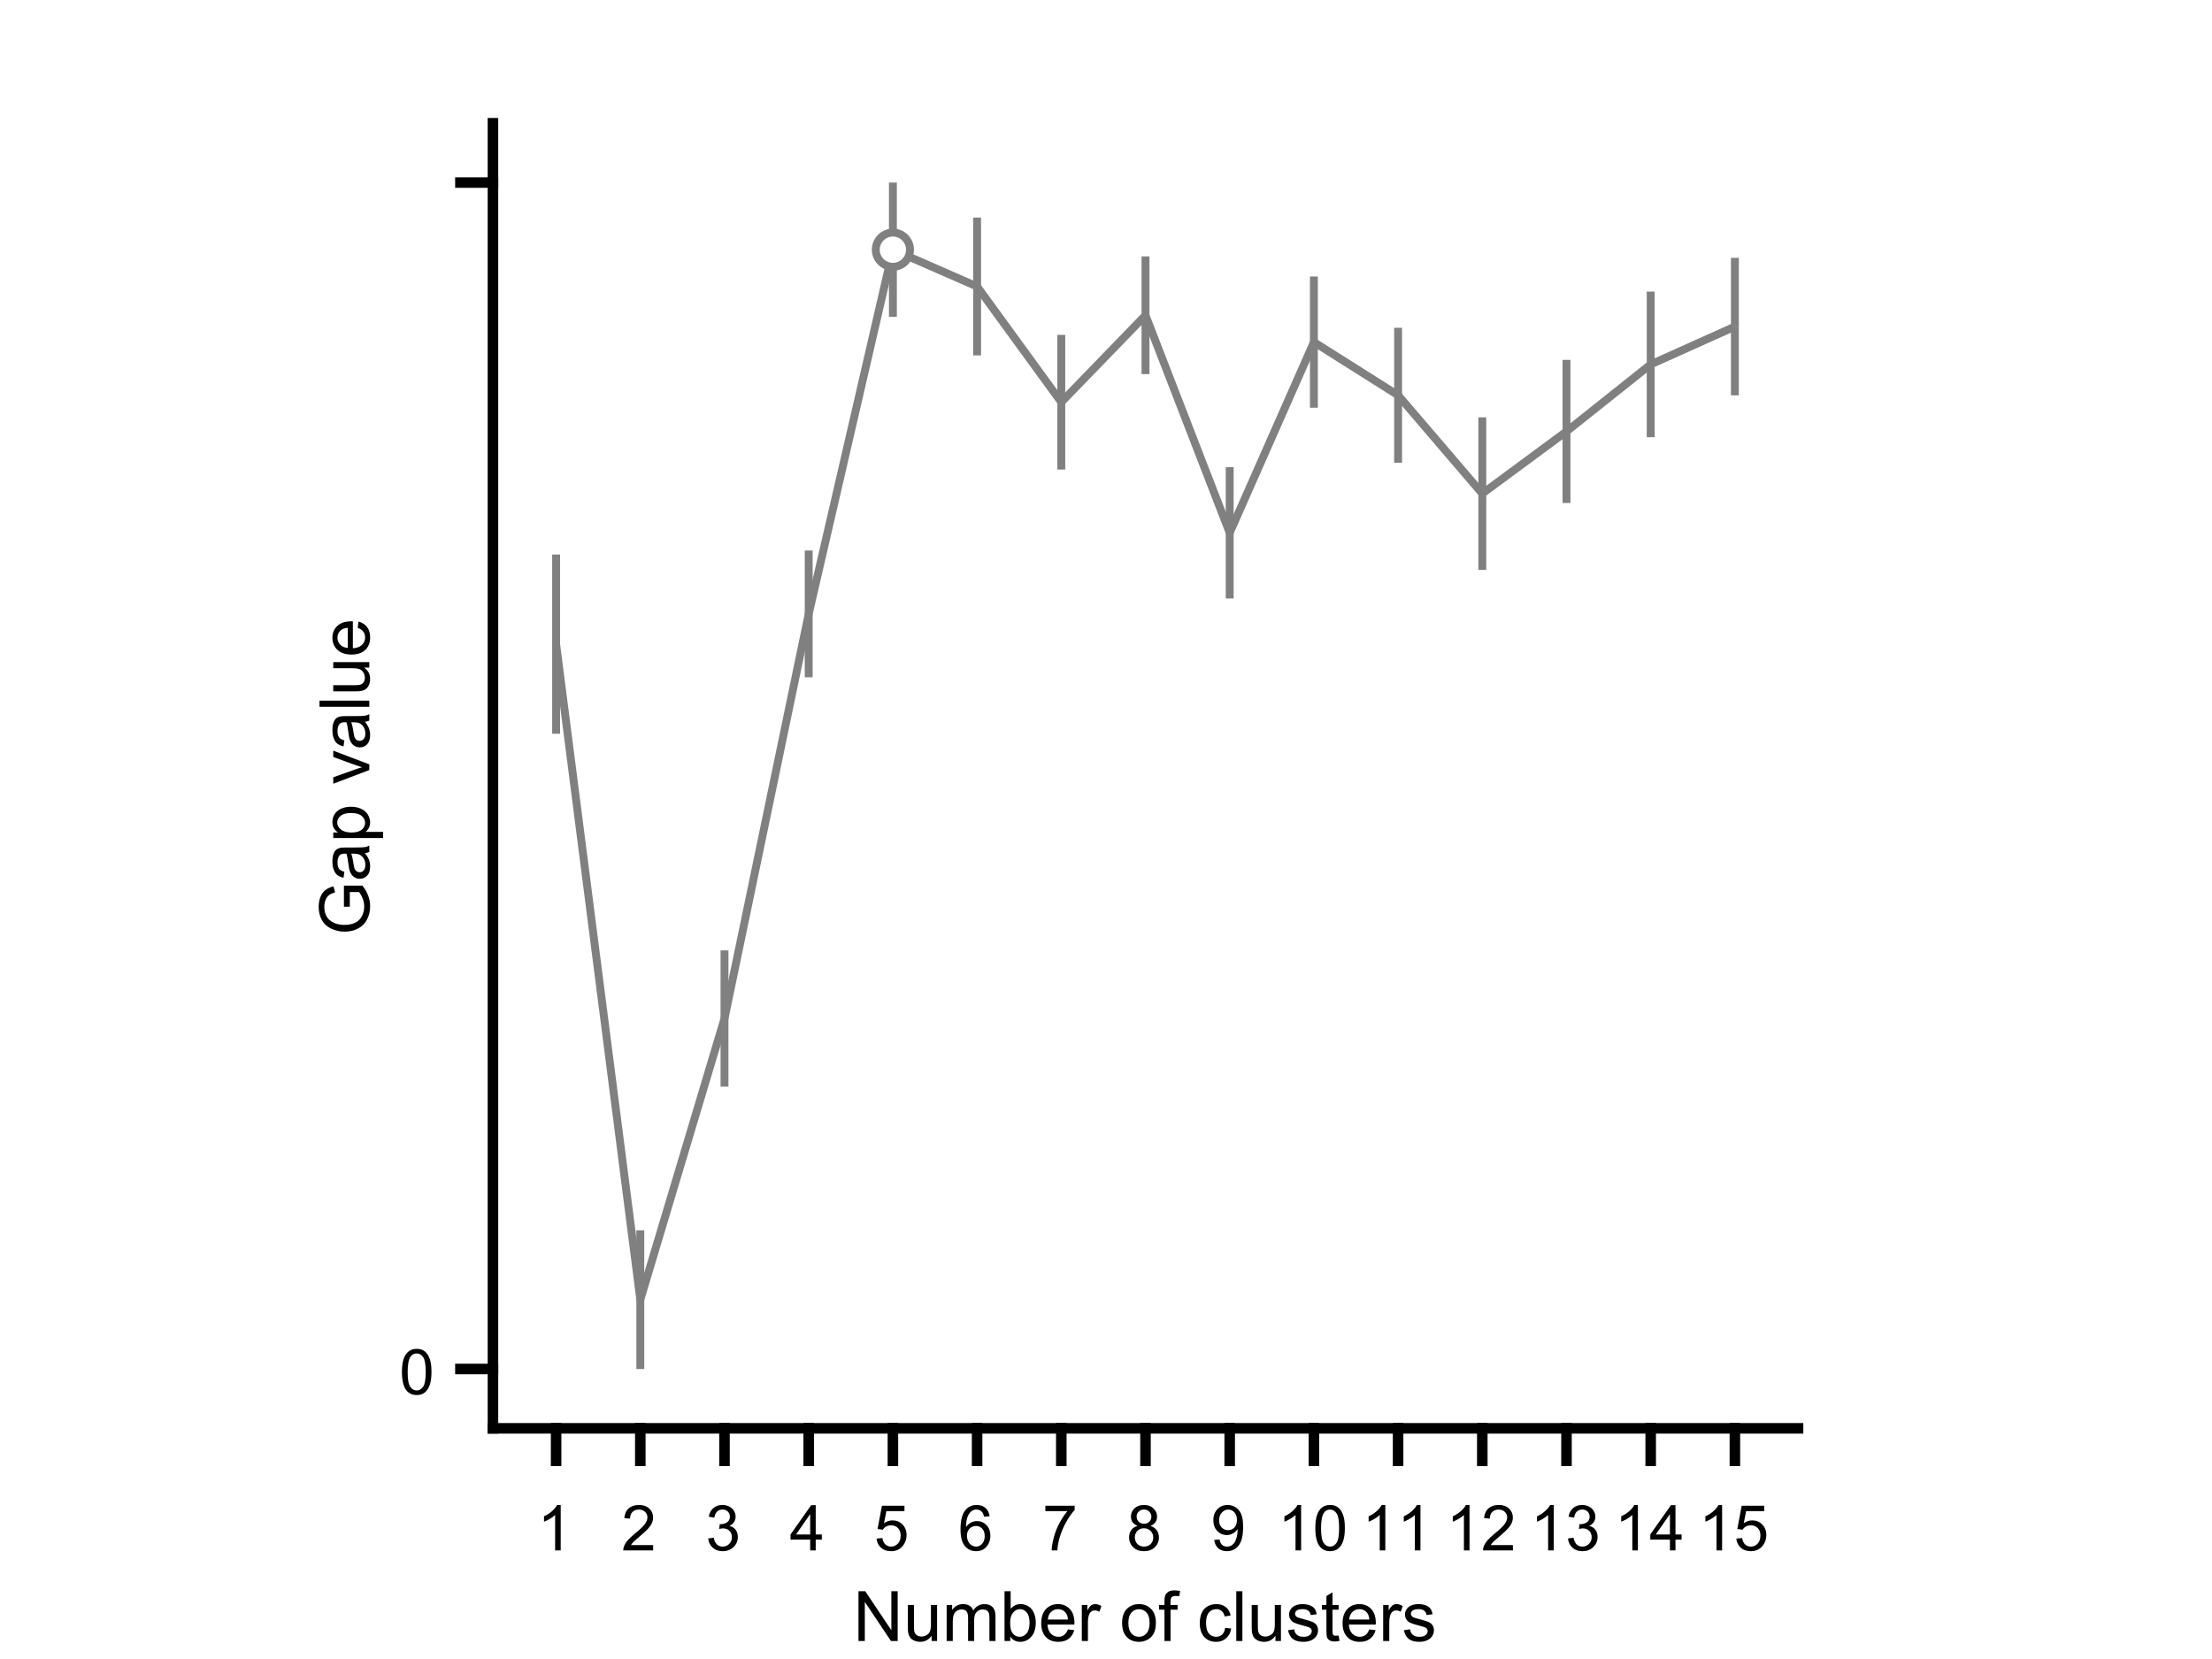
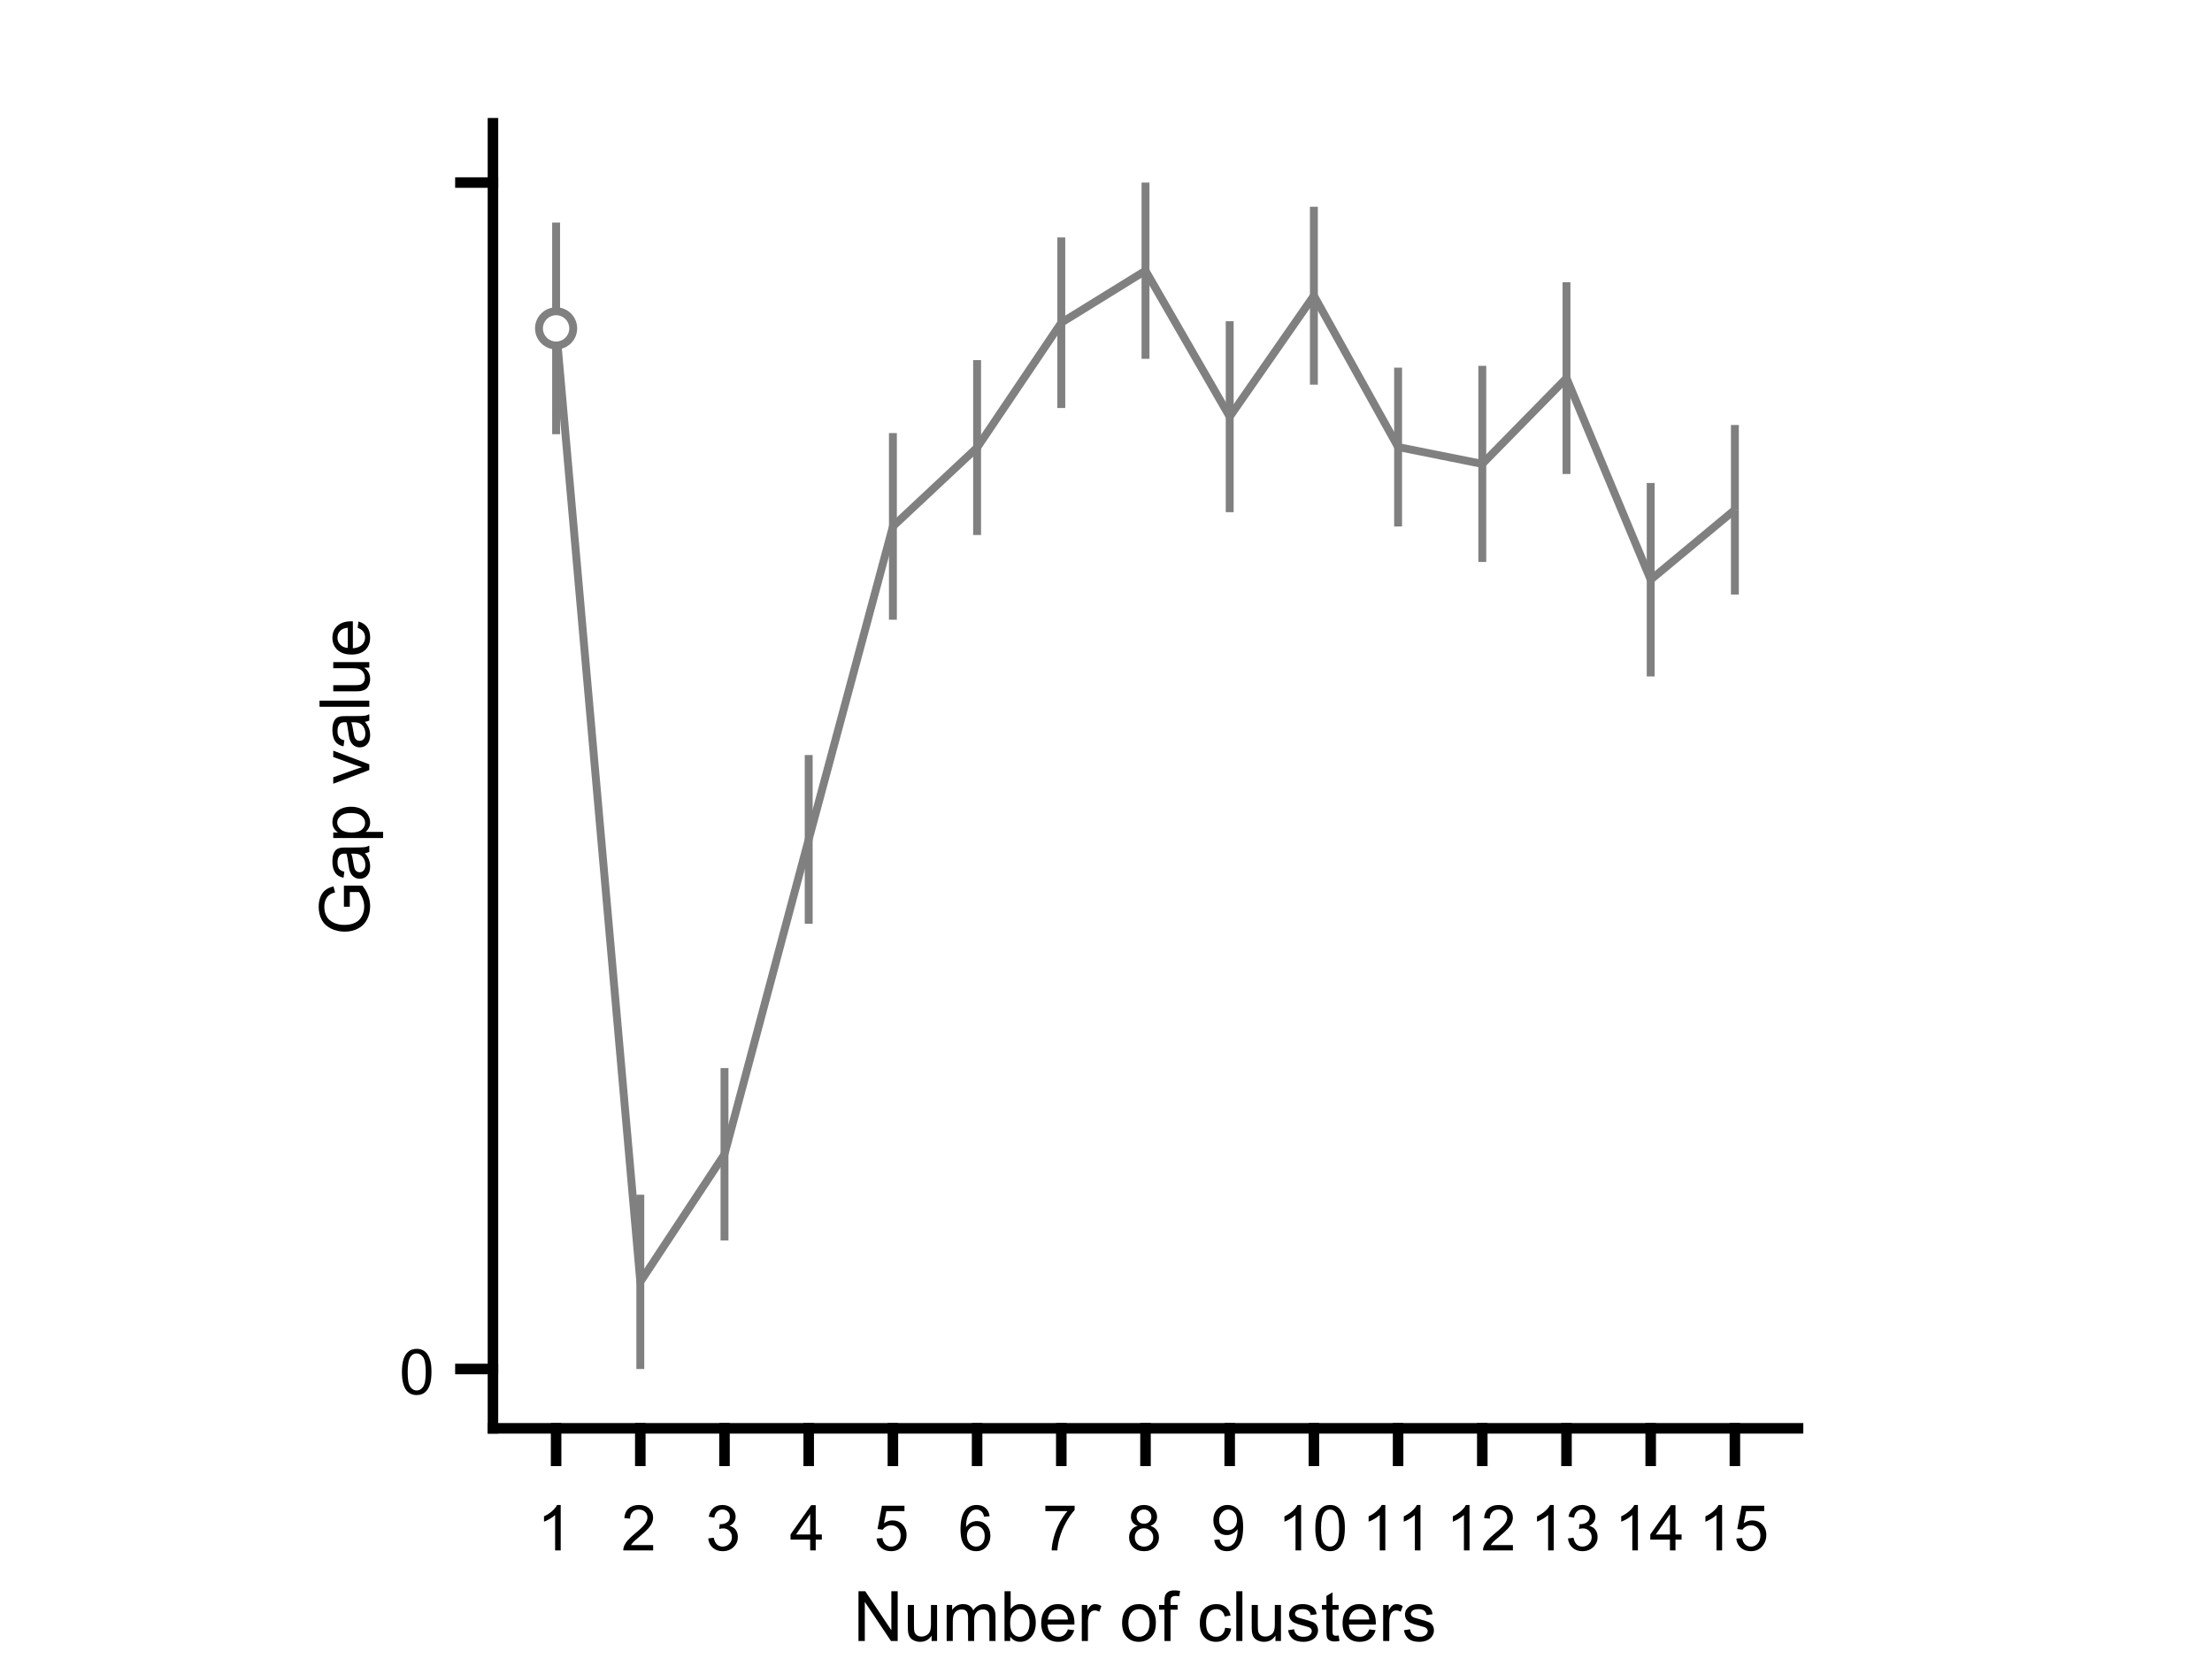
<svg xmlns="http://www.w3.org/2000/svg" style="fill-opacity:1; color-rendering:auto; color-interpolation:auto; text-rendering:auto; stroke:black; stroke-linecap:square; stroke-miterlimit:10; shape-rendering:auto; stroke-opacity:1; fill:black; stroke-dasharray:none; font-weight:normal; stroke-width:1; font-family:'Dialog'; font-style:normal; stroke-linejoin:miter; font-size:12px; stroke-dashoffset:0; image-rendering:auto;" width="700" height="525">
  <defs id="genericDefs" />
  <g>
    <defs id="defs1">
      <clipPath clipPathUnits="userSpaceOnUse" id="clipPath1">
        <path d="M0 0 L700 0 L700 525 L0 525 L0 0 Z" />
      </clipPath>
    </defs>
    <g style="fill:white; stroke:white;">
      <rect x="0" y="0" width="700" style="clip-path:url(#clipPath1); stroke:none;" height="525" />
    </g>
    <g style="fill:white; text-rendering:optimizeSpeed; color-rendering:optimizeSpeed; image-rendering:optimizeSpeed; shape-rendering:crispEdges; stroke:white; color-interpolation:sRGB;">
      <rect x="0" width="700" height="525" y="0" style="stroke:none;" />
    </g>
    <g style="stroke-linecap:butt; fill:gray; text-rendering:geometricPrecision; image-rendering:optimizeQuality; color-rendering:optimizeQuality; stroke-linejoin:round; stroke:gray; color-interpolation:linearRGB; stroke-width:2.5;">
-       <line y2="232.194" style="fill:none;" x1="175.984" x2="175.984" y1="203.843" />
-       <line y2="433.227" style="fill:none;" x1="202.629" x2="202.629" y1="411.275" />
-       <line y2="343.86" style="fill:none;" x1="229.274" x2="229.274" y1="322.306" />
-       <line y2="214.333" style="fill:none;" x1="255.919" x2="255.919" y1="194.277" />
-       <line y2="100.257" style="fill:none;" x1="282.565" x2="282.565" y1="79.015" />
-       <line y2="112.466" style="fill:none;" x1="309.21" x2="309.21" y1="90.666" />
-       <line y2="148.578" style="fill:none;" x1="335.855" x2="335.855" y1="127.278" />
-       <line y2="118.391" style="fill:none;" x1="362.5" x2="362.5" y1="99.767" />
-       <line y2="189.396" style="fill:none;" x1="389.145" x2="389.145" y1="168.619" />
-       <line y2="129.018" style="fill:none;" x1="415.79" x2="415.79" y1="108.258" />
-       <line y2="146.443" style="fill:none;" x1="442.435" x2="442.435" y1="125.083" />
-       <line y2="180.325" style="fill:none;" x1="469.081" x2="469.081" y1="156.2" />
-       <line y2="159.17" style="fill:none;" x1="495.726" x2="495.726" y1="136.529" />
-       <line y2="138.363" style="fill:none;" x1="522.371" x2="522.371" y1="115.317" />
-       <line y2="125.099" style="fill:none;" x1="549.016" x2="549.016" y1="103.35" />
-       <line y2="175.491" style="fill:none;" x1="175.984" x2="175.984" y1="203.843" />
-       <line y2="389.324" style="fill:none;" x1="202.629" x2="202.629" y1="411.275" />
-       <line y2="300.751" style="fill:none;" x1="229.274" x2="229.274" y1="322.306" />
-       <line y2="174.221" style="fill:none;" x1="255.919" x2="255.919" y1="194.277" />
-       <line y2="57.773" style="fill:none;" x1="282.565" x2="282.565" y1="79.015" />
-       <line y2="68.867" style="fill:none;" x1="309.21" x2="309.21" y1="90.666" />
-       <line y2="105.978" style="fill:none;" x1="335.855" x2="335.855" y1="127.278" />
-       <line y2="81.143" style="fill:none;" x1="362.5" x2="362.5" y1="99.767" />
-       <line y2="147.842" style="fill:none;" x1="389.145" x2="389.145" y1="168.619" />
-       <line y2="87.498" style="fill:none;" x1="415.79" x2="415.79" y1="108.258" />
-       <line y2="103.724" style="fill:none;" x1="442.435" x2="442.435" y1="125.083" />
-       <line y2="132.075" style="fill:none;" x1="469.081" x2="469.081" y1="156.2" />
-       <line y2="113.888" style="fill:none;" x1="495.726" x2="495.726" y1="136.529" />
-       <line y2="92.271" style="fill:none;" x1="522.371" x2="522.371" y1="115.317" />
-       <line y2="81.6" style="fill:none;" x1="549.016" x2="549.016" y1="103.35" />
-       <path d="M175.984 203.843 L202.629 411.275 L229.274 322.306 L255.919 194.277 L282.565 79.015 L309.21 90.666 L335.855 127.278 L362.5 99.767 L389.145 168.619 L415.79 108.258 L442.435 125.083 L469.081 156.2 L495.726 136.529 L522.371 115.317 L549.016 103.35" style="fill:none; fill-rule:evenodd;" />
+       <line y2="137.402" style="fill:none;" x1="175.984" x2="175.984" y1="103.916" />
+       <line y2="433.227" style="fill:none;" x1="202.629" x2="202.629" y1="405.647" />
+       <line y2="392.538" style="fill:none;" x1="229.274" x2="229.274" y1="365.266" />
+       <line y2="292.318" style="fill:none;" x1="255.919" x2="255.919" y1="265.63" />
+       <line y2="196.117" style="fill:none;" x1="282.565" x2="282.565" y1="166.585" />
+       <line y2="169.314" style="fill:none;" x1="309.21" x2="309.21" y1="141.64" />
+       <line y2="129.113" style="fill:none;" x1="335.855" x2="335.855" y1="102.119" />
+       <line y2="113.55" style="fill:none;" x1="362.5" x2="362.5" y1="85.662" />
+       <line y2="162.081" style="fill:none;" x1="389.145" x2="389.145" y1="131.872" />
+       <line y2="121.726" style="fill:none;" x1="415.79" x2="415.79" y1="93.574" />
+       <line y2="166.595" style="fill:none;" x1="442.435" x2="442.435" y1="141.471" />
+       <line y2="177.84" style="fill:none;" x1="469.081" x2="469.081" y1="146.806" />
+       <line y2="150.005" style="fill:none;" x1="495.726" x2="495.726" y1="119.66" />
+       <line y2="214.072" style="fill:none;" x1="522.371" x2="522.371" y1="183.458" />
+       <line y2="188.134" style="fill:none;" x1="549.016" x2="549.016" y1="161.315" />
+       <line y2="70.43" style="fill:none;" x1="175.984" x2="175.984" y1="103.916" />
+       <line y2="378.068" style="fill:none;" x1="202.629" x2="202.629" y1="405.647" />
+       <line y2="337.995" style="fill:none;" x1="229.274" x2="229.274" y1="365.266" />
+       <line y2="238.941" style="fill:none;" x1="255.919" x2="255.919" y1="265.63" />
+       <line y2="137.054" style="fill:none;" x1="282.565" x2="282.565" y1="166.585" />
+       <line y2="113.965" style="fill:none;" x1="309.21" x2="309.21" y1="141.64" />
+       <line y2="75.126" style="fill:none;" x1="335.855" x2="335.855" y1="102.119" />
+       <line y2="57.773" style="fill:none;" x1="362.5" x2="362.5" y1="85.662" />
+       <line y2="101.664" style="fill:none;" x1="389.145" x2="389.145" y1="131.872" />
+       <line y2="65.421" style="fill:none;" x1="415.79" x2="415.79" y1="93.574" />
+       <line y2="116.348" style="fill:none;" x1="442.435" x2="442.435" y1="141.471" />
+       <line y2="115.773" style="fill:none;" x1="469.081" x2="469.081" y1="146.806" />
+       <line y2="89.314" style="fill:none;" x1="495.726" x2="495.726" y1="119.66" />
+       <line y2="152.844" style="fill:none;" x1="522.371" x2="522.371" y1="183.458" />
+       <line y2="134.497" style="fill:none;" x1="549.016" x2="549.016" y1="161.315" />
+       <path d="M175.984 103.916 L202.629 405.647 L229.274 365.266 L255.919 265.63 L282.565 166.585 L309.21 141.64 L335.855 102.119 L362.5 85.662 L389.145 131.872 L415.79 93.574 L442.435 141.471 L469.081 146.806 L495.726 119.66 L522.371 183.458 L549.016 161.315" style="fill:none; fill-rule:evenodd;" />
    </g>
-     <g transform="translate(282.5645,79.0148)" style="fill:white; text-rendering:geometricPrecision; color-rendering:optimizeQuality; image-rendering:optimizeQuality; color-interpolation:linearRGB; stroke:white;">
+     <g transform="translate(175.9839,103.9158)" style="fill:white; text-rendering:geometricPrecision; color-rendering:optimizeQuality; image-rendering:optimizeQuality; color-interpolation:linearRGB; stroke:white;">
      <circle r="5.417" style="stroke:none;" cx="0" cy="0" />
    </g>
-     <g transform="translate(282.5645,79.0148)" style="stroke-linecap:butt; fill:gray; text-rendering:geometricPrecision; image-rendering:optimizeQuality; color-rendering:optimizeQuality; stroke-linejoin:round; stroke:gray; color-interpolation:linearRGB; stroke-width:2.5;">
+     <g transform="translate(175.9839,103.9158)" style="stroke-linecap:butt; fill:gray; text-rendering:geometricPrecision; image-rendering:optimizeQuality; color-rendering:optimizeQuality; stroke-linejoin:round; stroke:gray; color-interpolation:linearRGB; stroke-width:2.5;">
      <path style="stroke:none;" d="M0 -4.167 C2.301 -4.167 4.167 -2.301 4.167 0 L4.167 0 C4.167 2.301 2.301 4.167 -0 4.167 C-2.301 4.167 -4.167 2.301 -4.167 -0 C-4.167 -2.301 -2.301 -4.167 0 -4.167 ZM0 -6.667 C-3.682 -6.667 -6.667 -3.682 -6.667 -0 C-6.667 3.682 -3.682 6.667 -0 6.667 C3.682 6.667 6.667 3.682 6.667 0 L6.667 0 C6.667 -3.682 3.682 -6.667 0 -6.667 Z" />
    </g>
    <g style="text-rendering:geometricPrecision; stroke-width:3.333; color-interpolation:linearRGB; color-rendering:optimizeQuality; image-rendering:optimizeQuality; stroke-linejoin:round;">
      <line y2="452" style="fill:none;" x1="156" x2="569" y1="452" />
      <line y2="462.3" style="fill:none;" x1="175.984" x2="175.984" y1="452" />
      <line y2="462.3" style="fill:none;" x1="202.629" x2="202.629" y1="452" />
      <line y2="462.3" style="fill:none;" x1="229.274" x2="229.274" y1="452" />
      <line y2="462.3" style="fill:none;" x1="255.919" x2="255.919" y1="452" />
      <line y2="462.3" style="fill:none;" x1="282.565" x2="282.565" y1="452" />
      <line y2="462.3" style="fill:none;" x1="309.21" x2="309.21" y1="452" />
      <line y2="462.3" style="fill:none;" x1="335.855" x2="335.855" y1="452" />
      <line y2="462.3" style="fill:none;" x1="362.5" x2="362.5" y1="452" />
      <line y2="462.3" style="fill:none;" x1="389.145" x2="389.145" y1="452" />
      <line y2="462.3" style="fill:none;" x1="415.79" x2="415.79" y1="452" />
      <line y2="462.3" style="fill:none;" x1="442.435" x2="442.435" y1="452" />
      <line y2="462.3" style="fill:none;" x1="469.081" x2="469.081" y1="452" />
      <line y2="462.3" style="fill:none;" x1="495.726" x2="495.726" y1="452" />
      <line y2="462.3" style="fill:none;" x1="522.371" x2="522.371" y1="452" />
      <line y2="462.3" style="fill:none;" x1="549.016" x2="549.016" y1="452" />
    </g>
    <g transform="translate(175.9839,469.6334)" style="font-size:20px; text-rendering:geometricPrecision; color-rendering:optimizeQuality; image-rendering:optimizeQuality; font-family:'SansSerif'; color-interpolation:linearRGB;">
      <path style="stroke:none;" d="M1.453 21 L-0.312 21 L-0.312 9.797 Q-0.938 10.406 -1.969 11.008 Q-3 11.609 -3.828 11.922 L-3.828 10.219 Q-2.344 9.531 -1.242 8.539 Q-0.141 7.547 0.312 6.625 L1.453 6.625 L1.453 21 Z" />
    </g>
    <g transform="translate(202.629,469.6334)" style="font-size:20px; text-rendering:geometricPrecision; color-rendering:optimizeQuality; image-rendering:optimizeQuality; font-family:'SansSerif'; color-interpolation:linearRGB;">
      <path style="stroke:none;" d="M4.062 19.312 L4.062 21 L-5.391 21 Q-5.406 20.359 -5.188 19.781 Q-4.828 18.812 -4.031 17.875 Q-3.234 16.938 -1.734 15.703 Q0.609 13.797 1.43 12.68 Q2.25 11.562 2.25 10.562 Q2.25 9.516 1.5 8.797 Q0.75 8.078 -0.453 8.078 Q-1.719 8.078 -2.484 8.844 Q-3.25 9.609 -3.25 10.953 L-5.062 10.766 Q-4.875 8.75 -3.664 7.688 Q-2.453 6.625 -0.406 6.625 Q1.641 6.625 2.844 7.766 Q4.047 8.906 4.047 10.594 Q4.047 11.453 3.695 12.289 Q3.344 13.125 2.531 14.039 Q1.719 14.953 -0.172 16.562 Q-1.766 17.891 -2.211 18.359 Q-2.656 18.828 -2.953 19.312 L4.062 19.312 Z" />
    </g>
    <g transform="translate(229.2742,469.6334)" style="font-size:20px; text-rendering:geometricPrecision; color-rendering:optimizeQuality; image-rendering:optimizeQuality; font-family:'SansSerif'; color-interpolation:linearRGB;">
      <path style="stroke:none;" d="M-5.156 17.219 L-3.406 16.984 Q-3.094 18.484 -2.367 19.141 Q-1.641 19.797 -0.594 19.797 Q0.641 19.797 1.492 18.938 Q2.344 18.078 2.344 16.812 Q2.344 15.594 1.555 14.812 Q0.766 14.031 -0.453 14.031 Q-0.953 14.031 -1.688 14.219 L-1.5 12.672 Q-1.328 12.703 -1.219 12.703 Q-0.094 12.703 0.805 12.117 Q1.703 11.531 1.703 10.312 Q1.703 9.344 1.047 8.703 Q0.391 8.062 -0.641 8.062 Q-1.656 8.062 -2.344 8.711 Q-3.031 9.359 -3.219 10.641 L-4.984 10.328 Q-4.656 8.562 -3.516 7.594 Q-2.375 6.625 -0.672 6.625 Q0.5 6.625 1.484 7.125 Q2.469 7.625 2.992 8.5 Q3.516 9.375 3.516 10.344 Q3.516 11.266 3.016 12.031 Q2.516 12.797 1.547 13.25 Q2.812 13.531 3.516 14.461 Q4.219 15.391 4.219 16.766 Q4.219 18.641 2.852 19.945 Q1.484 21.25 -0.609 21.25 Q-2.5 21.25 -3.742 20.125 Q-4.984 19 -5.156 17.219 Z" />
    </g>
    <g transform="translate(255.9194,469.6334)" style="font-size:20px; text-rendering:geometricPrecision; color-rendering:optimizeQuality; image-rendering:optimizeQuality; font-family:'SansSerif'; color-interpolation:linearRGB;">
      <path style="stroke:none;" d="M0.469 21 L0.469 17.578 L-5.75 17.578 L-5.75 15.953 L0.781 6.688 L2.219 6.688 L2.219 15.953 L4.156 15.953 L4.156 17.578 L2.219 17.578 L2.219 21 L0.469 21 ZM0.469 15.953 L0.469 9.5 L-4.016 15.953 L0.469 15.953 Z" />
    </g>
    <g transform="translate(282.5645,469.6334)" style="font-size:20px; text-rendering:geometricPrecision; color-rendering:optimizeQuality; image-rendering:optimizeQuality; font-family:'SansSerif'; color-interpolation:linearRGB;">
      <path style="stroke:none;" d="M-5.172 17.25 L-3.328 17.094 Q-3.125 18.438 -2.375 19.117 Q-1.625 19.797 -0.562 19.797 Q0.703 19.797 1.578 18.844 Q2.453 17.891 2.453 16.297 Q2.453 14.797 1.609 13.93 Q0.766 13.062 -0.594 13.062 Q-1.453 13.062 -2.133 13.445 Q-2.812 13.828 -3.203 14.453 L-4.859 14.234 L-3.469 6.875 L3.656 6.875 L3.656 8.562 L-2.062 8.562 L-2.828 12.406 Q-1.547 11.5 -0.125 11.5 Q1.75 11.5 3.039 12.805 Q4.328 14.109 4.328 16.141 Q4.328 18.094 3.188 19.5 Q1.812 21.25 -0.562 21.25 Q-2.516 21.25 -3.758 20.156 Q-5 19.062 -5.172 17.25 Z" />
    </g>
    <g transform="translate(309.2097,469.6334)" style="font-size:20px; text-rendering:geometricPrecision; color-rendering:optimizeQuality; image-rendering:optimizeQuality; font-family:'SansSerif'; color-interpolation:linearRGB;">
      <path style="stroke:none;" d="M3.953 10.188 L2.203 10.328 Q1.969 9.297 1.547 8.828 Q0.828 8.062 -0.219 8.062 Q-1.062 8.062 -1.688 8.531 Q-2.516 9.141 -3 10.305 Q-3.484 11.469 -3.5 13.609 Q-2.859 12.656 -1.945 12.188 Q-1.031 11.719 -0.016 11.719 Q1.734 11.719 2.969 13.008 Q4.203 14.297 4.203 16.344 Q4.203 17.703 3.625 18.859 Q3.047 20.016 2.031 20.633 Q1.016 21.25 -0.281 21.25 Q-2.469 21.25 -3.859 19.633 Q-5.25 18.016 -5.25 14.297 Q-5.25 10.156 -3.719 8.266 Q-2.375 6.625 -0.109 6.625 Q1.578 6.625 2.656 7.57 Q3.734 8.516 3.953 10.188 ZM-3.219 16.359 Q-3.219 17.266 -2.836 18.094 Q-2.453 18.922 -1.758 19.359 Q-1.062 19.797 -0.312 19.797 Q0.812 19.797 1.609 18.898 Q2.406 18 2.406 16.453 Q2.406 14.969 1.617 14.117 Q0.828 13.266 -0.375 13.266 Q-1.562 13.266 -2.391 14.117 Q-3.219 14.969 -3.219 16.359 Z" />
    </g>
    <g transform="translate(335.8548,469.6334)" style="font-size:20px; text-rendering:geometricPrecision; color-rendering:optimizeQuality; image-rendering:optimizeQuality; font-family:'SansSerif'; color-interpolation:linearRGB;">
      <path style="stroke:none;" d="M-5.047 8.562 L-5.047 6.875 L4.219 6.875 L4.219 8.234 Q2.844 9.688 1.5 12.102 Q0.156 14.516 -0.562 17.062 Q-1.094 18.859 -1.25 21 L-3.047 21 Q-3.016 19.312 -2.383 16.922 Q-1.75 14.531 -0.562 12.305 Q0.625 10.078 1.953 8.562 L-5.047 8.562 Z" />
    </g>
    <g transform="translate(362.5,469.6334)" style="font-size:20px; text-rendering:geometricPrecision; color-rendering:optimizeQuality; image-rendering:optimizeQuality; font-family:'SansSerif'; color-interpolation:linearRGB;">
      <path style="stroke:none;" d="M-2.469 13.234 Q-3.562 12.828 -4.086 12.086 Q-4.609 11.344 -4.609 10.312 Q-4.609 8.75 -3.484 7.688 Q-2.359 6.625 -0.5 6.625 Q1.375 6.625 2.516 7.711 Q3.656 8.797 3.656 10.359 Q3.656 11.359 3.133 12.094 Q2.609 12.828 1.547 13.234 Q2.875 13.672 3.562 14.625 Q4.25 15.578 4.25 16.906 Q4.25 18.75 2.945 20 Q1.641 21.25 -0.469 21.25 Q-2.594 21.25 -3.891 19.992 Q-5.188 18.734 -5.188 16.859 Q-5.188 15.469 -4.477 14.523 Q-3.766 13.578 -2.469 13.234 ZM-2.812 10.25 Q-2.812 11.266 -2.156 11.914 Q-1.5 12.562 -0.469 12.562 Q0.547 12.562 1.203 11.922 Q1.859 11.281 1.859 10.359 Q1.859 9.391 1.188 8.727 Q0.516 8.062 -0.484 8.062 Q-1.484 8.062 -2.148 8.711 Q-2.812 9.359 -2.812 10.25 ZM-3.375 16.875 Q-3.375 17.625 -3.023 18.328 Q-2.672 19.031 -1.969 19.414 Q-1.266 19.797 -0.453 19.797 Q0.812 19.797 1.633 18.984 Q2.453 18.172 2.453 16.922 Q2.453 15.656 1.609 14.828 Q0.766 14 -0.516 14 Q-1.75 14 -2.562 14.82 Q-3.375 15.641 -3.375 16.875 Z" />
    </g>
    <g transform="translate(389.1452,469.6334)" style="font-size:20px; text-rendering:geometricPrecision; color-rendering:optimizeQuality; image-rendering:optimizeQuality; font-family:'SansSerif'; color-interpolation:linearRGB;">
      <path style="stroke:none;" d="M-4.906 17.688 L-3.219 17.531 Q-3 18.719 -2.398 19.258 Q-1.797 19.797 -0.844 19.797 Q-0.031 19.797 0.578 19.43 Q1.188 19.062 1.578 18.438 Q1.969 17.812 2.234 16.758 Q2.5 15.703 2.5 14.609 Q2.5 14.5 2.484 14.266 Q1.953 15.094 1.047 15.617 Q0.141 16.141 -0.938 16.141 Q-2.703 16.141 -3.938 14.852 Q-5.172 13.562 -5.172 11.453 Q-5.172 9.281 -3.883 7.953 Q-2.594 6.625 -0.672 6.625 Q0.734 6.625 1.891 7.375 Q3.047 8.125 3.648 9.516 Q4.25 10.906 4.25 13.547 Q4.25 16.297 3.648 17.922 Q3.047 19.547 1.875 20.398 Q0.703 21.25 -0.875 21.25 Q-2.562 21.25 -3.625 20.312 Q-4.688 19.375 -4.906 17.688 ZM2.297 11.375 Q2.297 9.859 1.492 8.969 Q0.688 8.078 -0.453 8.078 Q-1.625 8.078 -2.492 9.039 Q-3.359 10 -3.359 11.516 Q-3.359 12.891 -2.539 13.742 Q-1.719 14.594 -0.5 14.594 Q0.719 14.594 1.508 13.742 Q2.297 12.891 2.297 11.375 Z" />
    </g>
    <g transform="translate(415.7903,469.6334)" style="font-size:20px; text-rendering:geometricPrecision; color-rendering:optimizeQuality; image-rendering:optimizeQuality; font-family:'SansSerif'; color-interpolation:linearRGB;">
      <path style="stroke:none;" d="M-4.047 21 L-5.812 21 L-5.812 9.797 Q-6.438 10.406 -7.469 11.008 Q-8.5 11.609 -9.328 11.922 L-9.328 10.219 Q-7.844 9.531 -6.742 8.539 Q-5.641 7.547 -5.188 6.625 L-4.047 6.625 L-4.047 21 ZM0.451 13.938 Q0.451 11.406 0.975 9.852 Q1.498 8.297 2.529 7.461 Q3.561 6.625 5.123 6.625 Q6.279 6.625 7.146 7.086 Q8.014 7.547 8.576 8.422 Q9.139 9.297 9.467 10.555 Q9.795 11.812 9.795 13.938 Q9.795 16.453 9.271 18 Q8.748 19.547 7.725 20.398 Q6.701 21.25 5.123 21.25 Q3.045 21.25 1.873 19.766 Q0.451 17.969 0.451 13.938 ZM2.264 13.938 Q2.264 17.469 3.084 18.633 Q3.904 19.797 5.123 19.797 Q6.326 19.797 7.154 18.625 Q7.982 17.453 7.982 13.938 Q7.982 10.406 7.154 9.242 Q6.326 8.078 5.107 8.078 Q3.889 8.078 3.17 9.109 Q2.264 10.406 2.264 13.938 Z" />
    </g>
    <g transform="translate(442.4355,469.6334)" style="font-size:20px; text-rendering:geometricPrecision; color-rendering:optimizeQuality; image-rendering:optimizeQuality; font-family:'SansSerif'; color-interpolation:linearRGB;">
      <path style="stroke:none;" d="M-4.047 21 L-5.812 21 L-5.812 9.797 Q-6.438 10.406 -7.469 11.008 Q-8.5 11.609 -9.328 11.922 L-9.328 10.219 Q-7.844 9.531 -6.742 8.539 Q-5.641 7.547 -5.188 6.625 L-4.047 6.625 L-4.047 21 ZM7.076 21 L5.311 21 L5.311 9.797 Q4.686 10.406 3.654 11.008 Q2.623 11.609 1.795 11.922 L1.795 10.219 Q3.279 9.531 4.381 8.539 Q5.482 7.547 5.936 6.625 L7.076 6.625 L7.076 21 Z" />
    </g>
    <g transform="translate(469.0807,469.6334)" style="font-size:20px; text-rendering:geometricPrecision; color-rendering:optimizeQuality; image-rendering:optimizeQuality; font-family:'SansSerif'; color-interpolation:linearRGB;">
      <path style="stroke:none;" d="M-4.047 21 L-5.812 21 L-5.812 9.797 Q-6.438 10.406 -7.469 11.008 Q-8.5 11.609 -9.328 11.922 L-9.328 10.219 Q-7.844 9.531 -6.742 8.539 Q-5.641 7.547 -5.188 6.625 L-4.047 6.625 L-4.047 21 ZM9.685 19.312 L9.685 21 L0.232 21 Q0.217 20.359 0.435 19.781 Q0.795 18.812 1.592 17.875 Q2.389 16.938 3.889 15.703 Q6.232 13.797 7.053 12.68 Q7.873 11.562 7.873 10.562 Q7.873 9.516 7.123 8.797 Q6.373 8.078 5.17 8.078 Q3.904 8.078 3.139 8.844 Q2.373 9.609 2.373 10.953 L0.56 10.766 Q0.748 8.75 1.959 7.688 Q3.17 6.625 5.217 6.625 Q7.264 6.625 8.467 7.766 Q9.67 8.906 9.67 10.594 Q9.67 11.453 9.318 12.289 Q8.967 13.125 8.154 14.039 Q7.342 14.953 5.451 16.562 Q3.857 17.891 3.412 18.359 Q2.967 18.828 2.67 19.312 L9.685 19.312 Z" />
    </g>
    <g transform="translate(495.7258,469.6334)" style="font-size:20px; text-rendering:geometricPrecision; color-rendering:optimizeQuality; image-rendering:optimizeQuality; font-family:'SansSerif'; color-interpolation:linearRGB;">
      <path style="stroke:none;" d="M-4.047 21 L-5.812 21 L-5.812 9.797 Q-6.438 10.406 -7.469 11.008 Q-8.5 11.609 -9.328 11.922 L-9.328 10.219 Q-7.844 9.531 -6.742 8.539 Q-5.641 7.547 -5.188 6.625 L-4.047 6.625 L-4.047 21 ZM0.467 17.219 L2.217 16.984 Q2.529 18.484 3.256 19.141 Q3.982 19.797 5.029 19.797 Q6.264 19.797 7.115 18.938 Q7.967 18.078 7.967 16.812 Q7.967 15.594 7.178 14.812 Q6.389 14.031 5.17 14.031 Q4.67 14.031 3.936 14.219 L4.123 12.672 Q4.295 12.703 4.404 12.703 Q5.529 12.703 6.428 12.117 Q7.326 11.531 7.326 10.312 Q7.326 9.344 6.67 8.703 Q6.014 8.062 4.982 8.062 Q3.967 8.062 3.279 8.711 Q2.592 9.359 2.404 10.641 L0.639 10.328 Q0.967 8.562 2.107 7.594 Q3.248 6.625 4.951 6.625 Q6.123 6.625 7.107 7.125 Q8.092 7.625 8.615 8.5 Q9.139 9.375 9.139 10.344 Q9.139 11.266 8.639 12.031 Q8.139 12.797 7.17 13.25 Q8.435 13.531 9.139 14.461 Q9.842 15.391 9.842 16.766 Q9.842 18.641 8.475 19.945 Q7.107 21.25 5.014 21.25 Q3.123 21.25 1.881 20.125 Q0.639 19 0.467 17.219 Z" />
    </g>
    <g transform="translate(522.371,469.6334)" style="font-size:20px; text-rendering:geometricPrecision; color-rendering:optimizeQuality; image-rendering:optimizeQuality; font-family:'SansSerif'; color-interpolation:linearRGB;">
      <path style="stroke:none;" d="M-4.047 21 L-5.812 21 L-5.812 9.797 Q-6.438 10.406 -7.469 11.008 Q-8.5 11.609 -9.328 11.922 L-9.328 10.219 Q-7.844 9.531 -6.742 8.539 Q-5.641 7.547 -5.188 6.625 L-4.047 6.625 L-4.047 21 ZM6.092 21 L6.092 17.578 L-0.127 17.578 L-0.127 15.953 L6.404 6.688 L7.842 6.688 L7.842 15.953 L9.779 15.953 L9.779 17.578 L7.842 17.578 L7.842 21 L6.092 21 ZM6.092 15.953 L6.092 9.5 L1.607 15.953 L6.092 15.953 Z" />
    </g>
    <g transform="translate(549.0161,469.6334)" style="font-size:20px; text-rendering:geometricPrecision; color-rendering:optimizeQuality; image-rendering:optimizeQuality; font-family:'SansSerif'; color-interpolation:linearRGB;">
      <path style="stroke:none;" d="M-4.047 21 L-5.812 21 L-5.812 9.797 Q-6.438 10.406 -7.469 11.008 Q-8.5 11.609 -9.328 11.922 L-9.328 10.219 Q-7.844 9.531 -6.742 8.539 Q-5.641 7.547 -5.188 6.625 L-4.047 6.625 L-4.047 21 ZM0.451 17.25 L2.295 17.094 Q2.498 18.438 3.248 19.117 Q3.998 19.797 5.061 19.797 Q6.326 19.797 7.201 18.844 Q8.076 17.891 8.076 16.297 Q8.076 14.797 7.232 13.93 Q6.389 13.062 5.029 13.062 Q4.17 13.062 3.49 13.445 Q2.811 13.828 2.42 14.453 L0.764 14.234 L2.154 6.875 L9.279 6.875 L9.279 8.562 L3.561 8.562 L2.795 12.406 Q4.076 11.5 5.498 11.5 Q7.373 11.5 8.662 12.805 Q9.951 14.109 9.951 16.141 Q9.951 18.094 8.81 19.5 Q7.436 21.25 5.061 21.25 Q3.107 21.25 1.865 20.156 Q0.623 19.062 0.451 17.25 Z" />
    </g>
    <g transform="translate(362.5002,496.3)" style="font-size:22px; text-rendering:geometricPrecision; color-rendering:optimizeQuality; image-rendering:optimizeQuality; font-family:'SansSerif'; color-interpolation:linearRGB;">
      <path style="stroke:none;" d="M-90.828 23 L-90.828 7.25 L-88.688 7.25 L-80.422 19.609 L-80.422 7.25 L-78.422 7.25 L-78.422 23 L-80.547 23 L-88.828 10.625 L-88.828 23 L-90.828 23 ZM-67.69 23 L-67.69 21.328 Q-69.019 23.266 -71.3 23.266 Q-72.315 23.266 -73.19 22.875 Q-74.065 22.484 -74.487 21.898 Q-74.909 21.312 -75.081 20.469 Q-75.206 19.891 -75.206 18.656 L-75.206 11.594 L-73.269 11.594 L-73.269 17.922 Q-73.269 19.438 -73.159 19.953 Q-72.972 20.719 -72.378 21.156 Q-71.784 21.594 -70.925 21.594 Q-70.05 21.594 -69.284 21.148 Q-68.519 20.703 -68.206 19.938 Q-67.894 19.172 -67.894 17.703 L-67.894 11.594 L-65.956 11.594 L-65.956 23 L-67.69 23 ZM-62.924 23 L-62.924 11.594 L-61.19 11.594 L-61.19 13.188 Q-60.658 12.359 -59.768 11.844 Q-58.877 11.328 -57.736 11.328 Q-56.471 11.328 -55.658 11.859 Q-54.846 12.391 -54.518 13.328 Q-53.158 11.328 -50.986 11.328 Q-49.299 11.328 -48.385 12.273 Q-47.471 13.219 -47.471 15.172 L-47.471 23 L-49.393 23 L-49.393 15.812 Q-49.393 14.656 -49.58 14.141 Q-49.768 13.625 -50.26 13.32 Q-50.752 13.016 -51.424 13.016 Q-52.627 13.016 -53.424 13.812 Q-54.221 14.609 -54.221 16.375 L-54.221 23 L-56.143 23 L-56.143 15.594 Q-56.143 14.297 -56.619 13.656 Q-57.096 13.016 -58.174 13.016 Q-58.986 13.016 -59.682 13.445 Q-60.377 13.875 -60.682 14.695 Q-60.986 15.516 -60.986 17.078 L-60.986 23 L-62.924 23 ZM-42.816 23 L-44.613 23 L-44.613 7.25 L-42.676 7.25 L-42.676 12.875 Q-41.457 11.328 -39.551 11.328 Q-38.504 11.328 -37.559 11.758 Q-36.613 12.188 -36.012 12.953 Q-35.41 13.719 -35.066 14.805 Q-34.723 15.891 -34.723 17.125 Q-34.723 20.062 -36.168 21.664 Q-37.613 23.266 -39.645 23.266 Q-41.66 23.266 -42.816 21.578 L-42.816 23 ZM-42.832 17.203 Q-42.832 19.266 -42.285 20.172 Q-41.363 21.672 -39.816 21.672 Q-38.535 21.672 -37.613 20.57 Q-36.691 19.469 -36.691 17.281 Q-36.691 15.047 -37.582 13.984 Q-38.473 12.922 -39.723 12.922 Q-40.988 12.922 -41.91 14.023 Q-42.832 15.125 -42.832 17.203 ZM-24.55 19.328 L-22.55 19.578 Q-23.034 21.328 -24.308 22.297 Q-25.581 23.266 -27.581 23.266 Q-30.081 23.266 -31.542 21.719 Q-33.003 20.172 -33.003 17.391 Q-33.003 14.516 -31.526 12.922 Q-30.05 11.328 -27.675 11.328 Q-25.394 11.328 -23.94 12.891 Q-22.487 14.453 -22.487 17.281 Q-22.487 17.453 -22.503 17.797 L-31.019 17.797 Q-30.909 19.672 -29.948 20.672 Q-28.987 21.672 -27.565 21.672 Q-26.503 21.672 -25.753 21.109 Q-25.003 20.547 -24.55 19.328 ZM-30.909 16.203 L-24.534 16.203 Q-24.659 14.766 -25.269 14.047 Q-26.19 12.922 -27.659 12.922 Q-28.987 12.922 -29.894 13.812 Q-30.8 14.703 -30.909 16.203 ZM-20.158 23 L-20.158 11.594 L-18.408 11.594 L-18.408 13.328 Q-17.752 12.109 -17.182 11.719 Q-16.611 11.328 -15.94 11.328 Q-14.955 11.328 -13.955 11.953 L-14.611 13.75 Q-15.33 13.328 -16.033 13.328 Q-16.674 13.328 -17.174 13.711 Q-17.674 14.094 -17.893 14.766 Q-18.221 15.797 -18.221 17.031 L-18.221 23 L-20.158 23 ZM-7.407 17.297 Q-7.407 14.125 -5.642 12.594 Q-4.173 11.328 -2.063 11.328 Q0.296 11.328 1.788 12.875 Q3.28 14.422 3.28 17.141 Q3.28 19.344 2.616 20.602 Q1.952 21.859 0.694 22.562 Q-0.564 23.266 -2.063 23.266 Q-4.454 23.266 -5.931 21.727 Q-7.407 20.188 -7.407 17.297 ZM-5.423 17.297 Q-5.423 19.484 -4.47 20.578 Q-3.517 21.672 -2.063 21.672 Q-0.626 21.672 0.335 20.57 Q1.296 19.469 1.296 17.234 Q1.296 15.109 0.335 14.023 Q-0.626 12.938 -2.063 12.938 Q-3.517 12.938 -4.47 14.023 Q-5.423 15.109 -5.423 17.297 ZM6 23 L6 13.094 L4.297 13.094 L4.297 11.594 L6 11.594 L6 10.375 Q6 9.234 6.203 8.672 Q6.484 7.922 7.188 7.453 Q7.891 6.984 9.172 6.984 Q9.984 6.984 10.969 7.172 L10.672 8.859 Q10.078 8.75 9.547 8.75 Q8.656 8.75 8.289 9.125 Q7.922 9.5 7.922 10.531 L7.922 11.594 L10.156 11.594 L10.156 13.094 L7.922 13.094 L7.922 23 L6 23 ZM25.209 18.828 L27.115 19.062 Q26.803 21.031 25.521 22.148 Q24.24 23.266 22.365 23.266 Q20.021 23.266 18.6 21.734 Q17.178 20.203 17.178 17.344 Q17.178 15.484 17.787 14.102 Q18.396 12.719 19.654 12.023 Q20.912 11.328 22.381 11.328 Q24.24 11.328 25.42 12.273 Q26.6 13.219 26.928 14.938 L25.053 15.234 Q24.787 14.078 24.1 13.5 Q23.412 12.922 22.459 12.922 Q20.99 12.922 20.076 13.969 Q19.162 15.016 19.162 17.281 Q19.162 19.578 20.045 20.625 Q20.928 21.672 22.35 21.672 Q23.49 21.672 24.248 20.969 Q25.006 20.266 25.209 18.828 ZM28.725 23 L28.725 7.25 L30.662 7.25 L30.662 23 L28.725 23 ZM41.128 23 L41.128 21.328 Q39.8 23.266 37.519 23.266 Q36.503 23.266 35.628 22.875 Q34.753 22.484 34.331 21.898 Q33.909 21.312 33.737 20.469 Q33.612 19.891 33.612 18.656 L33.612 11.594 L35.55 11.594 L35.55 17.922 Q35.55 19.438 35.659 19.953 Q35.847 20.719 36.44 21.156 Q37.034 21.594 37.894 21.594 Q38.769 21.594 39.534 21.148 Q40.3 20.703 40.612 19.938 Q40.925 19.172 40.925 17.703 L40.925 11.594 L42.862 11.594 L42.862 23 L41.128 23 ZM45.113 19.594 L47.035 19.297 Q47.191 20.438 47.926 21.055 Q48.66 21.672 49.988 21.672 Q51.316 21.672 51.965 21.125 Q52.613 20.578 52.613 19.859 Q52.613 19.203 52.035 18.828 Q51.645 18.562 50.066 18.172 Q47.926 17.625 47.105 17.234 Q46.285 16.844 45.863 16.148 Q45.441 15.453 45.441 14.625 Q45.441 13.859 45.793 13.211 Q46.145 12.562 46.738 12.125 Q47.191 11.797 47.973 11.562 Q48.754 11.328 49.645 11.328 Q50.988 11.328 52.004 11.719 Q53.02 12.109 53.504 12.766 Q53.988 13.422 54.16 14.531 L52.27 14.797 Q52.145 13.906 51.527 13.414 Q50.91 12.922 49.785 12.922 Q48.441 12.922 47.879 13.359 Q47.316 13.797 47.316 14.391 Q47.316 14.766 47.551 15.078 Q47.785 15.391 48.285 15.594 Q48.582 15.688 49.988 16.078 Q52.051 16.625 52.863 16.977 Q53.676 17.328 54.137 17.992 Q54.598 18.656 54.598 19.641 Q54.598 20.609 54.035 21.469 Q53.473 22.328 52.402 22.797 Q51.332 23.266 49.988 23.266 Q47.77 23.266 46.605 22.336 Q45.441 21.406 45.113 19.594 ZM61.113 21.266 L61.395 22.984 Q60.582 23.156 59.926 23.156 Q58.879 23.156 58.301 22.82 Q57.723 22.484 57.488 21.945 Q57.254 21.406 57.254 19.656 L57.254 13.094 L55.832 13.094 L55.832 11.594 L57.254 11.594 L57.254 8.766 L59.176 7.609 L59.176 11.594 L61.113 11.594 L61.113 13.094 L59.176 13.094 L59.176 19.766 Q59.176 20.594 59.277 20.828 Q59.379 21.062 59.605 21.203 Q59.832 21.344 60.27 21.344 Q60.582 21.344 61.113 21.266 ZM70.819 19.328 L72.819 19.578 Q72.335 21.328 71.061 22.297 Q69.788 23.266 67.788 23.266 Q65.288 23.266 63.827 21.719 Q62.366 20.172 62.366 17.391 Q62.366 14.516 63.843 12.922 Q65.319 11.328 67.694 11.328 Q69.976 11.328 71.429 12.891 Q72.882 14.453 72.882 17.281 Q72.882 17.453 72.866 17.797 L64.351 17.797 Q64.46 19.672 65.421 20.672 Q66.382 21.672 67.804 21.672 Q68.866 21.672 69.616 21.109 Q70.366 20.547 70.819 19.328 ZM64.46 16.203 L70.835 16.203 Q70.71 14.766 70.101 14.047 Q69.179 12.922 67.71 12.922 Q66.382 12.922 65.476 13.812 Q64.569 14.703 64.46 16.203 ZM75.211 23 L75.211 11.594 L76.961 11.594 L76.961 13.328 Q77.617 12.109 78.188 11.719 Q78.758 11.328 79.43 11.328 Q80.414 11.328 81.414 11.953 L80.758 13.75 Q80.039 13.328 79.336 13.328 Q78.695 13.328 78.195 13.711 Q77.695 14.094 77.477 14.766 Q77.148 15.797 77.148 17.031 L77.148 23 L75.211 23 ZM81.787 19.594 L83.709 19.297 Q83.865 20.438 84.6 21.055 Q85.334 21.672 86.662 21.672 Q87.99 21.672 88.639 21.125 Q89.287 20.578 89.287 19.859 Q89.287 19.203 88.709 18.828 Q88.318 18.562 86.74 18.172 Q84.6 17.625 83.779 17.234 Q82.959 16.844 82.537 16.148 Q82.115 15.453 82.115 14.625 Q82.115 13.859 82.467 13.211 Q82.818 12.562 83.412 12.125 Q83.865 11.797 84.647 11.562 Q85.428 11.328 86.318 11.328 Q87.662 11.328 88.678 11.719 Q89.693 12.109 90.178 12.766 Q90.662 13.422 90.834 14.531 L88.943 14.797 Q88.818 13.906 88.201 13.414 Q87.584 12.922 86.459 12.922 Q85.115 12.922 84.553 13.359 Q83.99 13.797 83.99 14.391 Q83.99 14.766 84.225 15.078 Q84.459 15.391 84.959 15.594 Q85.256 15.688 86.662 16.078 Q88.725 16.625 89.537 16.977 Q90.35 17.328 90.811 17.992 Q91.272 18.656 91.272 19.641 Q91.272 20.609 90.709 21.469 Q90.147 22.328 89.076 22.797 Q88.006 23.266 86.662 23.266 Q84.443 23.266 83.279 22.336 Q82.115 21.406 81.787 19.594 Z" />
    </g>
    <g style="text-rendering:geometricPrecision; stroke-width:3.333; color-interpolation:linearRGB; color-rendering:optimizeQuality; image-rendering:optimizeQuality; stroke-linejoin:round;">
      <line y2="39" style="fill:none;" x1="156" x2="156" y1="452" />
      <line y2="433.227" style="fill:none;" x1="156" x2="145.7" y1="433.227" />
      <line y2="57.773" style="fill:none;" x1="156" x2="145.7" y1="57.773" />
    </g>
    <g transform="translate(138.3667,433.2273)" style="font-size:20px; text-rendering:geometricPrecision; color-rendering:optimizeQuality; image-rendering:optimizeQuality; font-family:'SansSerif'; color-interpolation:linearRGB;">
      <path style="stroke:none;" d="M-11.172 0.938 Q-11.172 -1.594 -10.648 -3.148 Q-10.125 -4.703 -9.094 -5.539 Q-8.062 -6.375 -6.5 -6.375 Q-5.344 -6.375 -4.477 -5.914 Q-3.609 -5.453 -3.047 -4.578 Q-2.484 -3.703 -2.156 -2.445 Q-1.828 -1.188 -1.828 0.938 Q-1.828 3.453 -2.352 5 Q-2.875 6.547 -3.898 7.398 Q-4.922 8.25 -6.5 8.25 Q-8.578 8.25 -9.75 6.766 Q-11.172 4.969 -11.172 0.938 ZM-9.359 0.938 Q-9.359 4.469 -8.539 5.633 Q-7.719 6.797 -6.5 6.797 Q-5.297 6.797 -4.469 5.625 Q-3.641 4.453 -3.641 0.938 Q-3.641 -2.594 -4.469 -3.758 Q-5.297 -4.922 -6.516 -4.922 Q-7.734 -4.922 -8.453 -3.891 Q-9.359 -2.594 -9.359 0.938 Z" />
    </g>
    <g transform="translate(121.8667,245.4998) rotate(-90)" style="font-size:22px; text-rendering:geometricPrecision; color-rendering:optimizeQuality; image-rendering:optimizeQuality; font-family:'SansSerif'; color-interpolation:linearRGB;">
      <path style="stroke:none;" d="M-41.438 -11.172 L-41.438 -13.031 L-34.766 -13.031 L-34.766 -7.188 Q-36.297 -5.969 -37.93 -5.352 Q-39.562 -4.734 -41.281 -4.734 Q-43.609 -4.734 -45.5 -5.727 Q-47.391 -6.719 -48.359 -8.602 Q-49.328 -10.484 -49.328 -12.797 Q-49.328 -15.094 -48.367 -17.086 Q-47.406 -19.078 -45.602 -20.047 Q-43.797 -21.016 -41.438 -21.016 Q-39.734 -21.016 -38.352 -20.461 Q-36.969 -19.906 -36.188 -18.922 Q-35.406 -17.938 -35 -16.344 L-36.875 -15.828 Q-37.234 -17.031 -37.758 -17.719 Q-38.281 -18.406 -39.258 -18.82 Q-40.234 -19.234 -41.438 -19.234 Q-42.859 -19.234 -43.906 -18.797 Q-44.953 -18.359 -45.586 -17.656 Q-46.219 -16.953 -46.578 -16.094 Q-47.188 -14.641 -47.188 -12.922 Q-47.188 -10.828 -46.461 -9.406 Q-45.734 -7.984 -44.344 -7.297 Q-42.953 -6.609 -41.406 -6.609 Q-40.047 -6.609 -38.758 -7.133 Q-37.469 -7.656 -36.797 -8.25 L-36.797 -11.172 L-41.438 -11.172 ZM-24.497 -6.406 Q-25.56 -5.5 -26.56 -5.117 Q-27.56 -4.734 -28.7 -4.734 Q-30.575 -4.734 -31.583 -5.656 Q-32.591 -6.578 -32.591 -8.016 Q-32.591 -8.844 -32.208 -9.539 Q-31.825 -10.234 -31.208 -10.648 Q-30.591 -11.062 -29.825 -11.281 Q-29.247 -11.438 -28.106 -11.578 Q-25.763 -11.859 -24.653 -12.234 Q-24.638 -12.641 -24.638 -12.75 Q-24.638 -13.922 -25.185 -14.406 Q-25.935 -15.062 -27.388 -15.062 Q-28.763 -15.062 -29.411 -14.586 Q-30.06 -14.109 -30.372 -12.891 L-32.263 -13.156 Q-31.997 -14.375 -31.411 -15.117 Q-30.825 -15.859 -29.708 -16.266 Q-28.591 -16.672 -27.106 -16.672 Q-25.653 -16.672 -24.739 -16.328 Q-23.825 -15.984 -23.395 -15.461 Q-22.966 -14.938 -22.794 -14.141 Q-22.7 -13.641 -22.7 -12.359 L-22.7 -9.781 Q-22.7 -7.078 -22.575 -6.367 Q-22.45 -5.656 -22.091 -5 L-24.106 -5 Q-24.403 -5.609 -24.497 -6.406 ZM-24.653 -10.719 Q-25.7 -10.297 -27.81 -10 Q-28.997 -9.828 -29.497 -9.609 Q-29.997 -9.391 -30.263 -8.977 Q-30.528 -8.562 -30.528 -8.062 Q-30.528 -7.281 -29.942 -6.766 Q-29.356 -6.25 -28.231 -6.25 Q-27.106 -6.25 -26.239 -6.742 Q-25.372 -7.234 -24.966 -8.078 Q-24.653 -8.734 -24.653 -10.016 L-24.653 -10.719 ZM-19.699 -0.625 L-19.699 -16.406 L-17.934 -16.406 L-17.934 -14.922 Q-17.324 -15.797 -16.535 -16.234 Q-15.746 -16.672 -14.637 -16.672 Q-13.168 -16.672 -12.051 -15.914 Q-10.934 -15.156 -10.363 -13.789 Q-9.793 -12.422 -9.793 -10.797 Q-9.793 -9.047 -10.426 -7.641 Q-11.059 -6.234 -12.254 -5.484 Q-13.449 -4.734 -14.777 -4.734 Q-15.73 -4.734 -16.504 -5.148 Q-17.277 -5.562 -17.762 -6.188 L-17.762 -0.625 L-19.699 -0.625 ZM-17.949 -10.641 Q-17.949 -8.438 -17.059 -7.383 Q-16.168 -6.328 -14.902 -6.328 Q-13.605 -6.328 -12.691 -7.422 Q-11.777 -8.516 -11.777 -10.797 Q-11.777 -12.984 -12.676 -14.07 Q-13.574 -15.156 -14.809 -15.156 Q-16.043 -15.156 -16.996 -14 Q-17.949 -12.844 -17.949 -10.641 ZM1.82 -5 L-2.523 -16.406 L-0.477 -16.406 L1.961 -9.578 Q2.367 -8.469 2.695 -7.281 Q2.961 -8.188 3.414 -9.453 L5.945 -16.406 L7.945 -16.406 L3.617 -5 L1.82 -5 ZM17.086 -6.406 Q16.023 -5.5 15.023 -5.117 Q14.023 -4.734 12.883 -4.734 Q11.008 -4.734 10 -5.656 Q8.992 -6.578 8.992 -8.016 Q8.992 -8.844 9.375 -9.539 Q9.758 -10.234 10.375 -10.648 Q10.992 -11.062 11.758 -11.281 Q12.336 -11.438 13.477 -11.578 Q15.82 -11.859 16.93 -12.234 Q16.945 -12.641 16.945 -12.75 Q16.945 -13.922 16.398 -14.406 Q15.648 -15.062 14.195 -15.062 Q12.82 -15.062 12.172 -14.586 Q11.523 -14.109 11.211 -12.891 L9.32 -13.156 Q9.586 -14.375 10.172 -15.117 Q10.758 -15.859 11.875 -16.266 Q12.992 -16.672 14.477 -16.672 Q15.93 -16.672 16.844 -16.328 Q17.758 -15.984 18.188 -15.461 Q18.617 -14.938 18.789 -14.141 Q18.883 -13.641 18.883 -12.359 L18.883 -9.781 Q18.883 -7.078 19.008 -6.367 Q19.133 -5.656 19.492 -5 L17.477 -5 Q17.18 -5.609 17.086 -6.406 ZM16.93 -10.719 Q15.883 -10.297 13.773 -10 Q12.586 -9.828 12.086 -9.609 Q11.586 -9.391 11.32 -8.977 Q11.055 -8.562 11.055 -8.062 Q11.055 -7.281 11.641 -6.766 Q12.227 -6.25 13.352 -6.25 Q14.477 -6.25 15.344 -6.742 Q16.211 -7.234 16.617 -8.078 Q16.93 -8.734 16.93 -10.016 L16.93 -10.719 ZM21.837 -5 L21.837 -20.75 L23.774 -20.75 L23.774 -5 L21.837 -5 ZM34.24 -5 L34.24 -6.672 Q32.912 -4.734 30.631 -4.734 Q29.615 -4.734 28.74 -5.125 Q27.865 -5.516 27.443 -6.102 Q27.021 -6.688 26.85 -7.531 Q26.725 -8.109 26.725 -9.344 L26.725 -16.406 L28.662 -16.406 L28.662 -10.078 Q28.662 -8.562 28.771 -8.047 Q28.959 -7.281 29.553 -6.844 Q30.146 -6.406 31.006 -6.406 Q31.881 -6.406 32.647 -6.852 Q33.412 -7.297 33.725 -8.062 Q34.037 -8.828 34.037 -10.297 L34.037 -16.406 L35.975 -16.406 L35.975 -5 L34.24 -5 ZM46.819 -8.672 L48.819 -8.422 Q48.335 -6.672 47.062 -5.703 Q45.788 -4.734 43.788 -4.734 Q41.288 -4.734 39.827 -6.281 Q38.366 -7.828 38.366 -10.609 Q38.366 -13.484 39.843 -15.078 Q41.319 -16.672 43.694 -16.672 Q45.976 -16.672 47.429 -15.109 Q48.882 -13.547 48.882 -10.719 Q48.882 -10.547 48.866 -10.203 L40.351 -10.203 Q40.46 -8.328 41.421 -7.328 Q42.382 -6.328 43.804 -6.328 Q44.866 -6.328 45.616 -6.891 Q46.366 -7.453 46.819 -8.672 ZM40.46 -11.797 L46.835 -11.797 Q46.71 -13.234 46.101 -13.953 Q45.179 -15.078 43.71 -15.078 Q42.382 -15.078 41.476 -14.188 Q40.569 -13.297 40.46 -11.797 Z" />
    </g>
  </g>
</svg>
